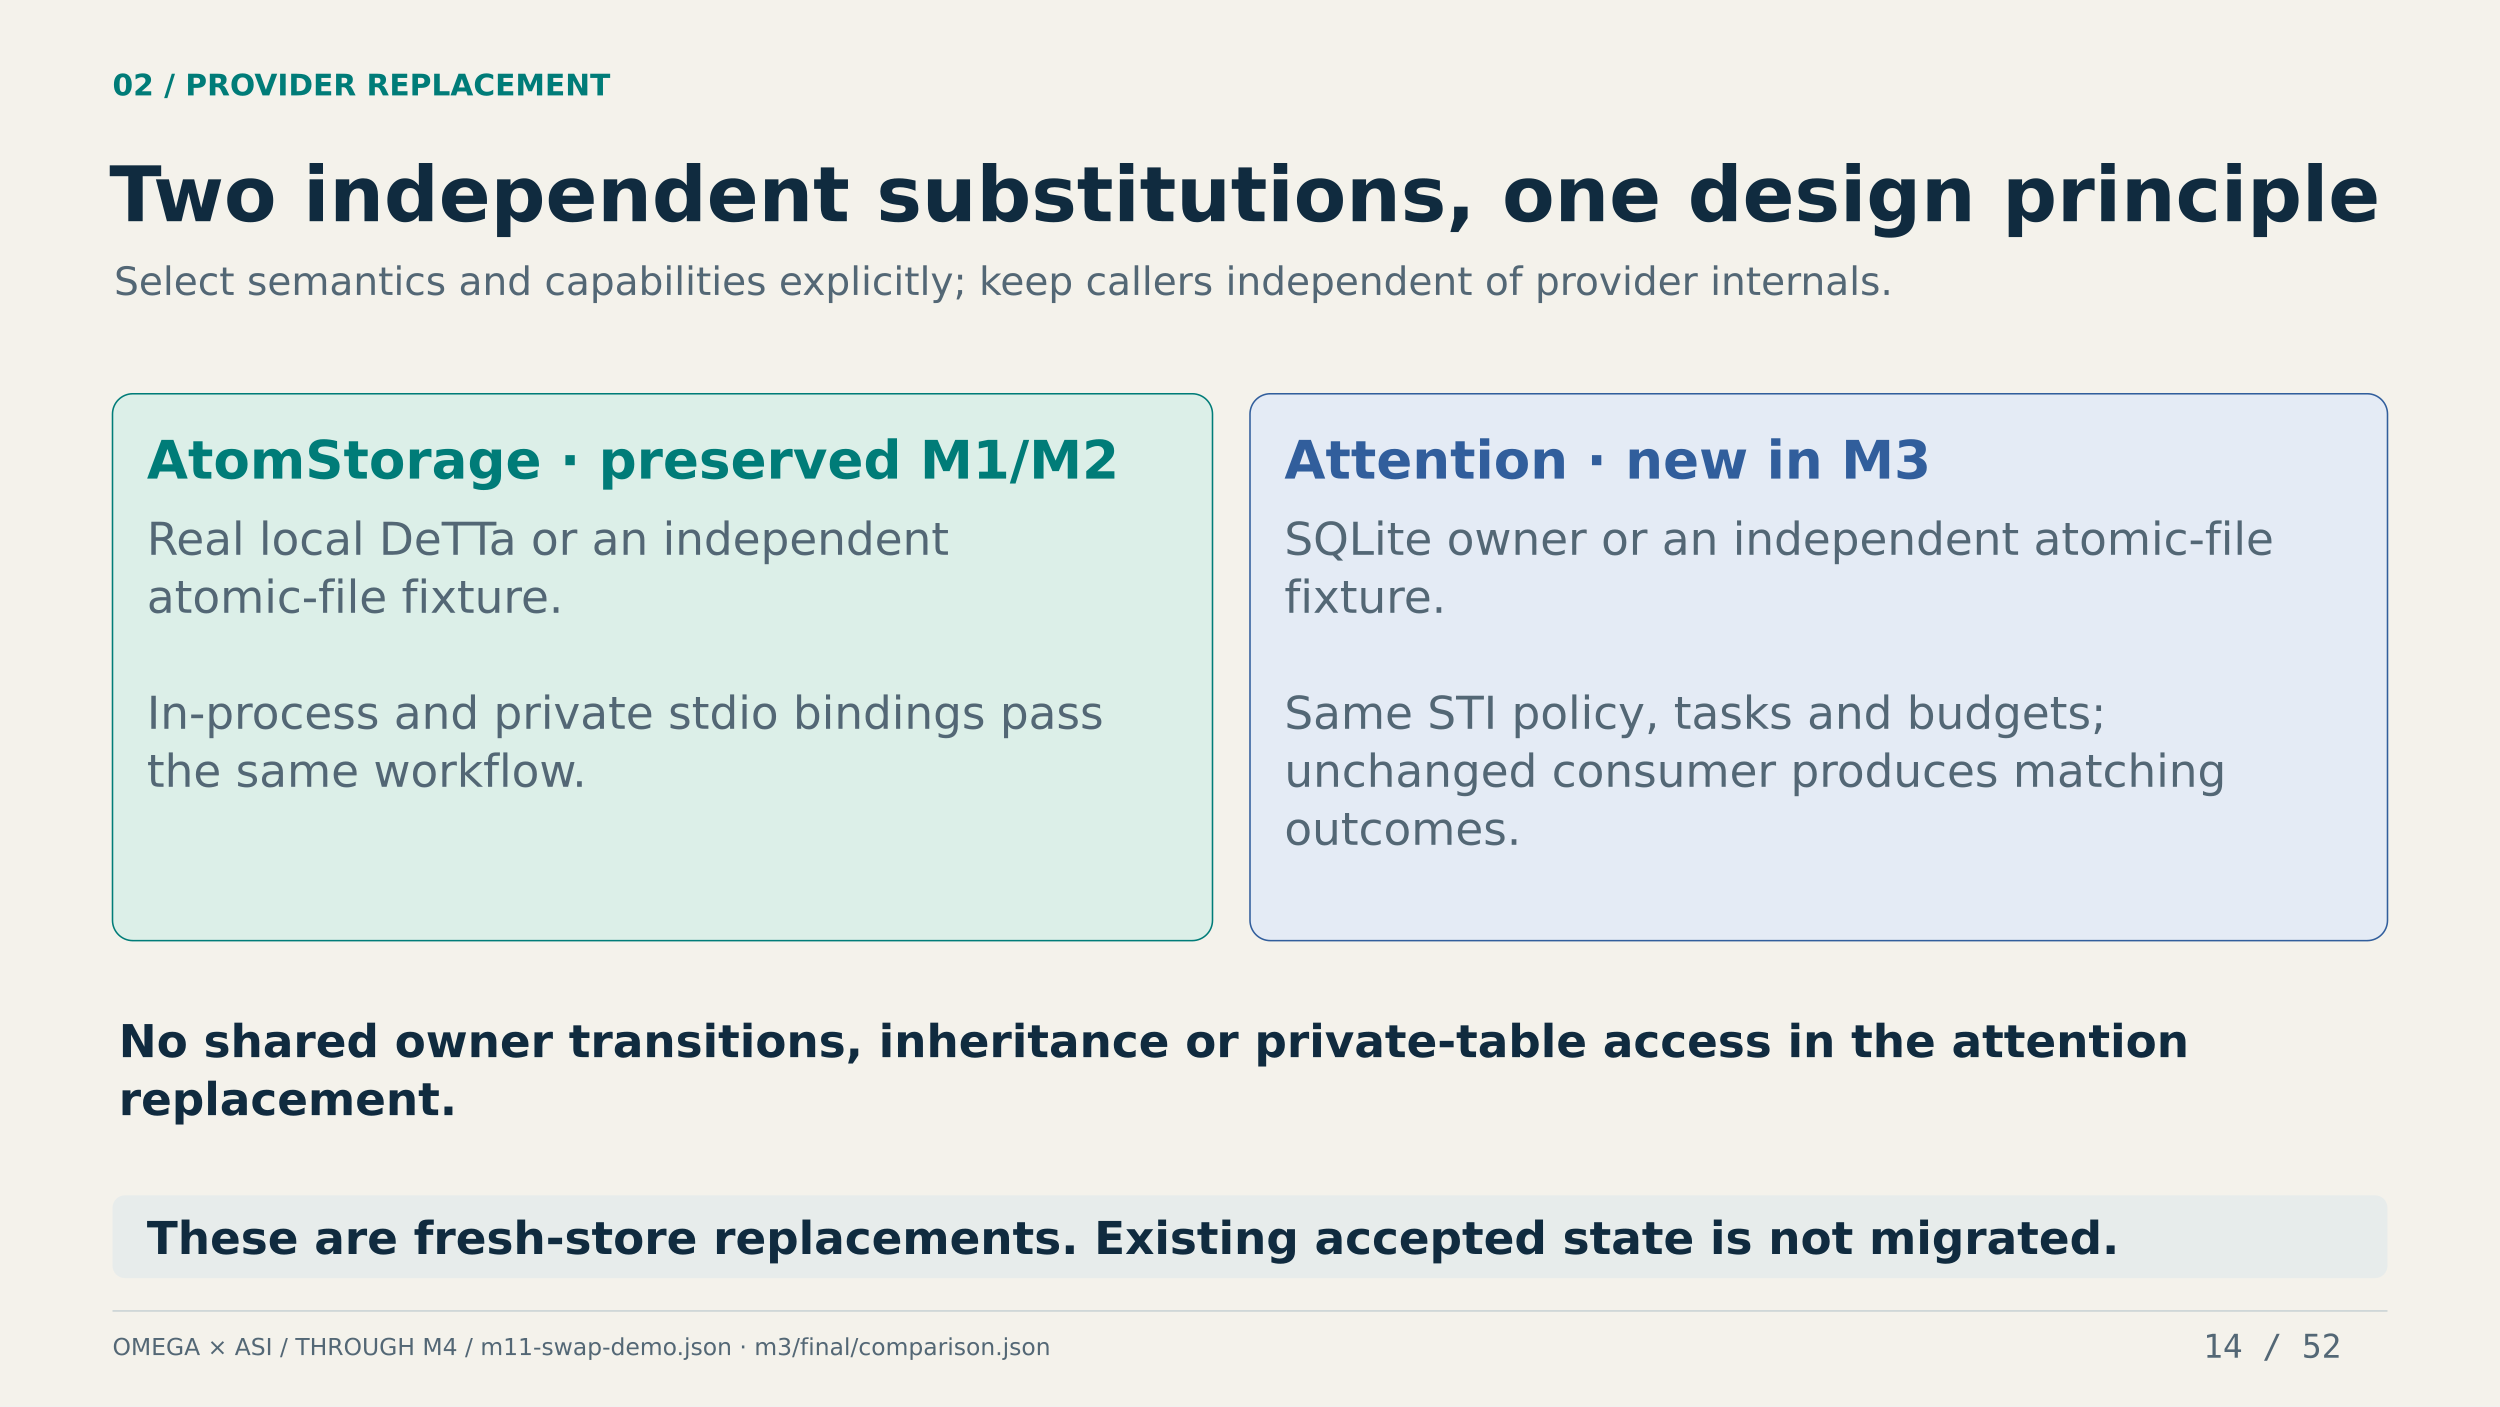
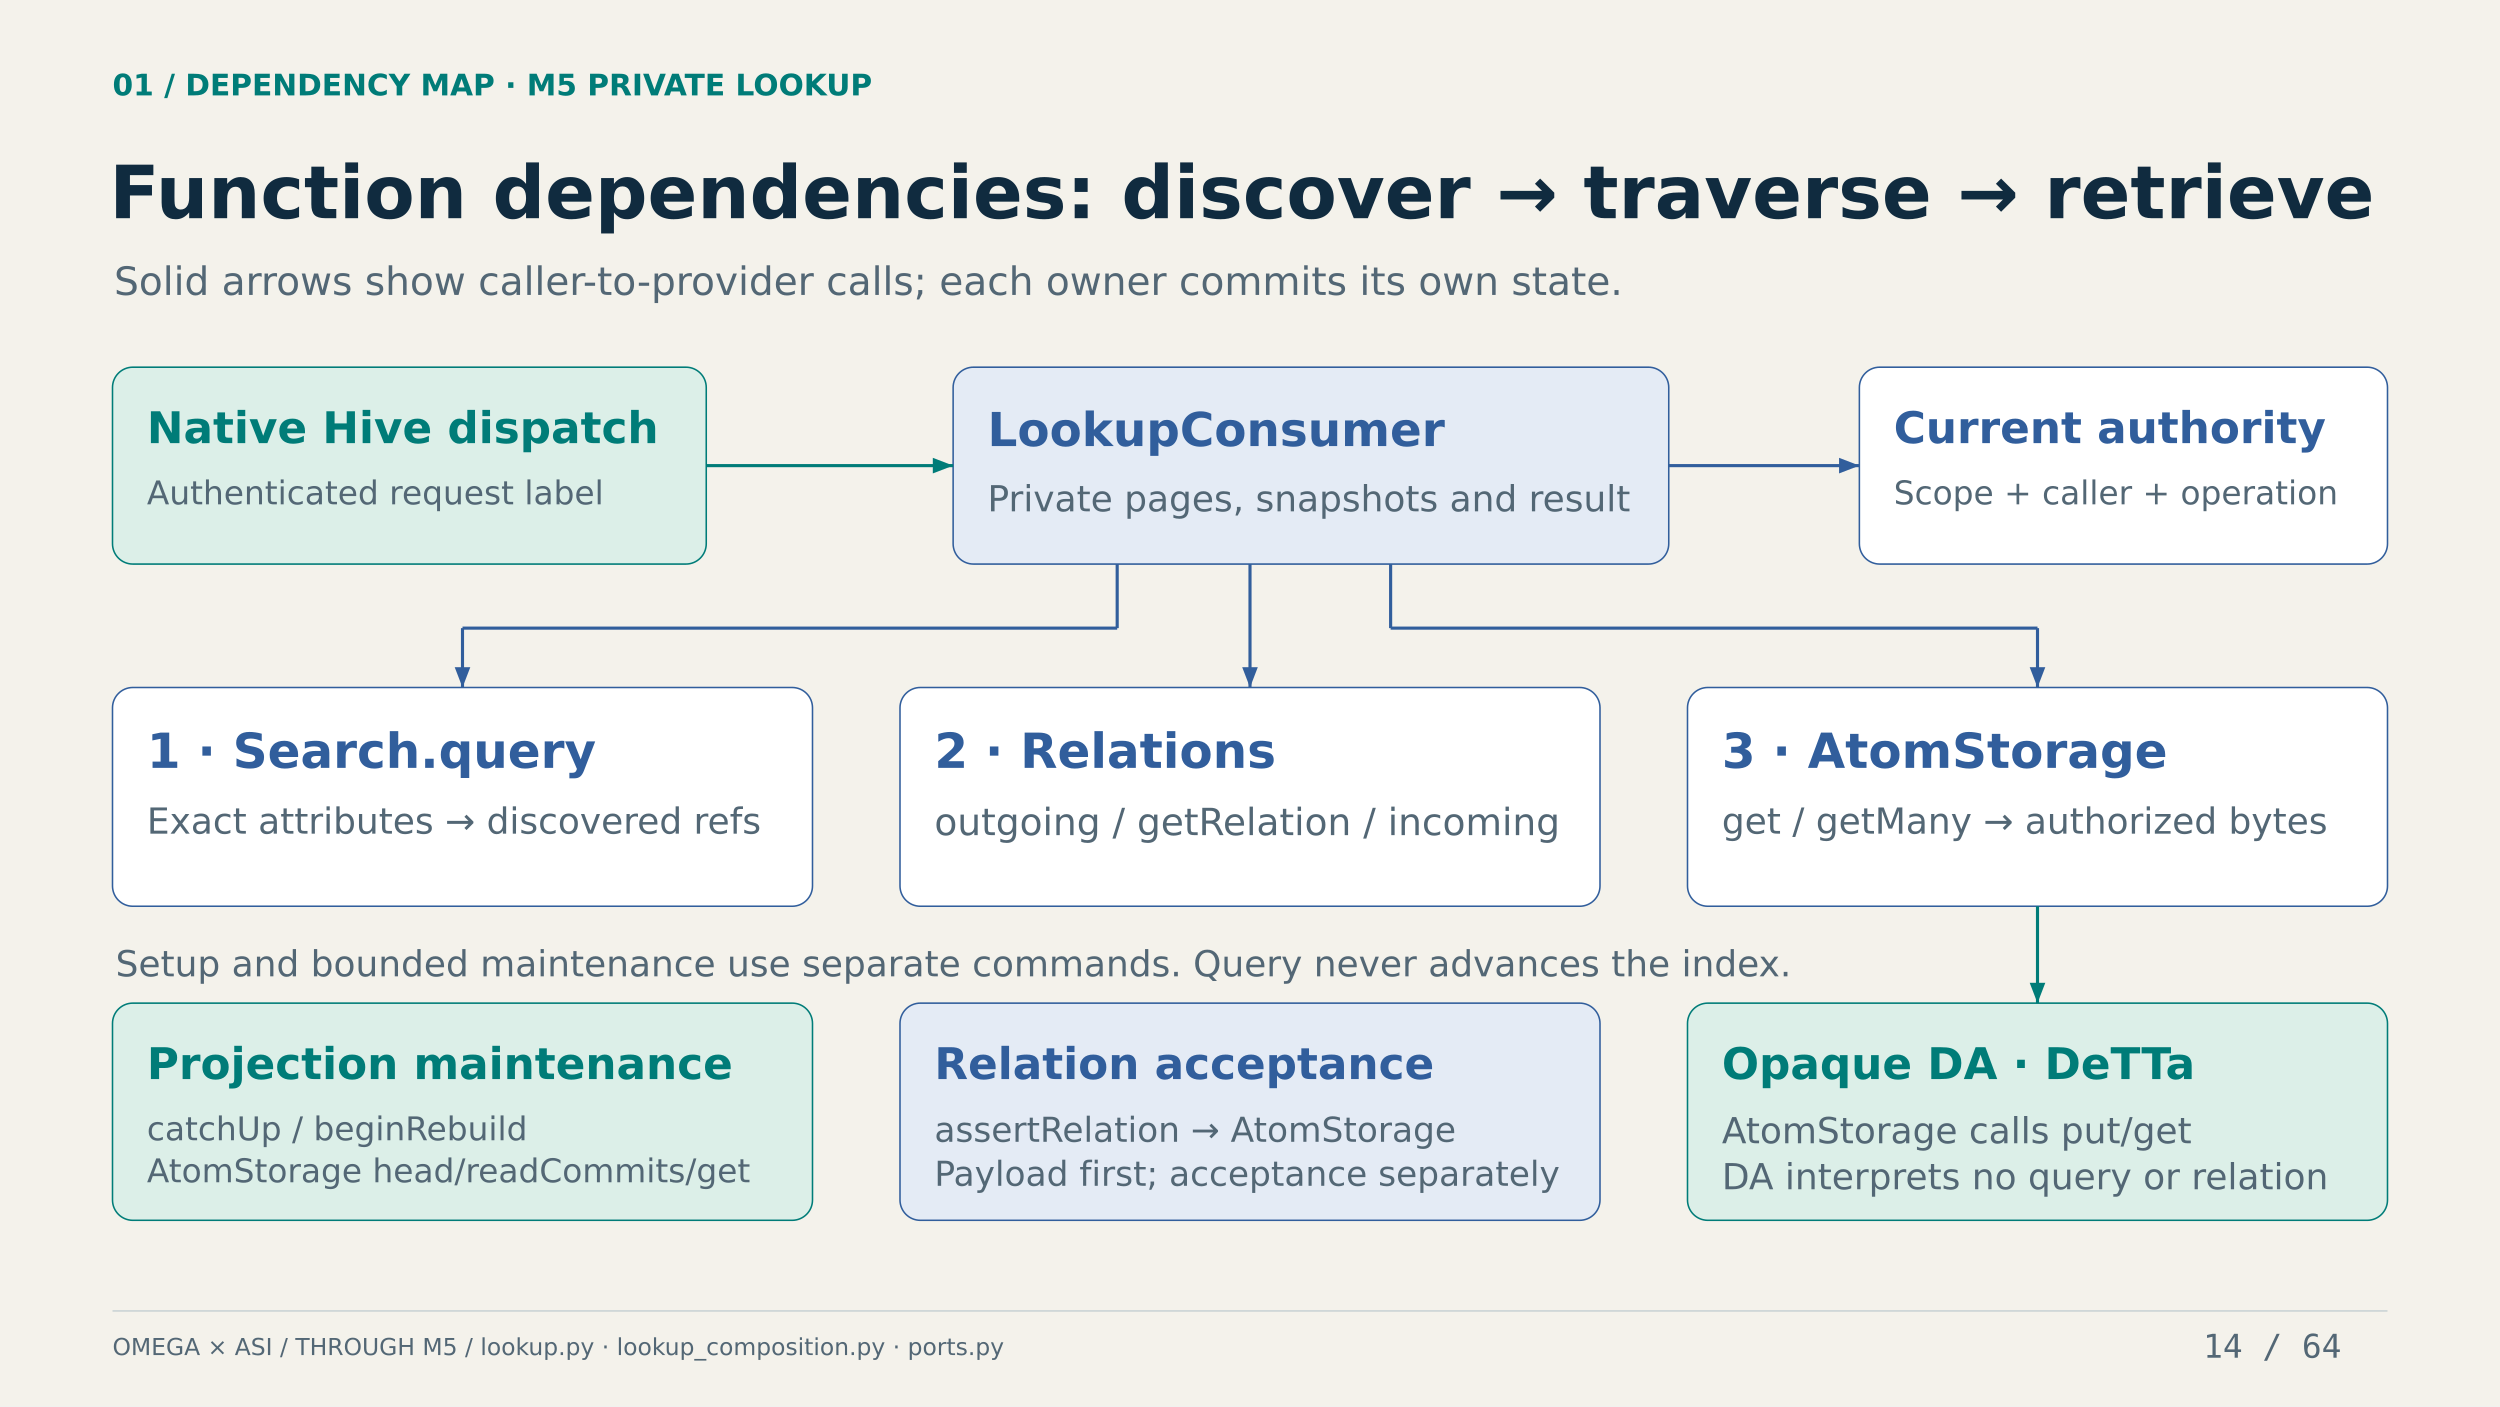
<svg xmlns="http://www.w3.org/2000/svg" width="1600" height="900" viewBox="0 0 1600 900" role="img" aria-labelledby="title desc">
  <rect width="1600" height="900" fill="#F4F2EB" />
-   <text x="72" y="61.05" font-family="DejaVu Sans" font-size="19" font-weight="700" fill="#007C78">02 / PROVIDER REPLACEMENT</text>
-   <text x="70" y="141.55" font-family="DejaVu Sans" font-size="49" font-weight="700" fill="#102B3F">Two independent substitutions, one design principle</text>
-   <text x="73" y="188.75" font-family="DejaVu Sans" font-size="25" font-weight="400" fill="#536775">Select semantics and capabilities explicitly; keep callers independent of provider internals.</text>
-   <rect x="72" y="252" width="704" height="350" rx="13" fill="#DCEFE8" stroke="#007C78" />
-   <text x="94" y="306.3" font-family="DejaVu Sans" font-size="34" font-weight="700" fill="#007C78">AtomStorage · preserved M1/M2</text>
-   <text x="94" y="355.07" font-family="DejaVu Sans" font-size="29" font-weight="400" fill="#536775">Real local DeTTa or an independent</text>
-   <text x="94" y="392.19" font-family="DejaVu Sans" font-size="29" font-weight="400" fill="#536775">atomic-file fixture.</text>
-   <text x="94" y="429.31" font-family="DejaVu Sans" font-size="29" font-weight="400" fill="#536775" />
-   <text x="94" y="466.43" font-family="DejaVu Sans" font-size="29" font-weight="400" fill="#536775">In-process and private stdio bindings pass</text>
-   <text x="94" y="503.55" font-family="DejaVu Sans" font-size="29" font-weight="400" fill="#536775">the same workflow.</text>
-   <rect x="800" y="252" width="728" height="350" rx="13" fill="#E4EBF5" stroke="#315E9C" />
-   <text x="822" y="306.3" font-family="DejaVu Sans" font-size="34" font-weight="700" fill="#315E9C">Attention · new in M3</text>
-   <text x="822" y="355.07" font-family="DejaVu Sans" font-size="29" font-weight="400" fill="#536775">SQLite owner or an independent atomic-file</text>
-   <text x="822" y="392.19" font-family="DejaVu Sans" font-size="29" font-weight="400" fill="#536775">fixture.</text>
-   <text x="822" y="429.31" font-family="DejaVu Sans" font-size="29" font-weight="400" fill="#536775" />
-   <text x="822" y="466.43" font-family="DejaVu Sans" font-size="29" font-weight="400" fill="#536775">Same STI policy, tasks and budgets;</text>
-   <text x="822" y="503.55" font-family="DejaVu Sans" font-size="29" font-weight="400" fill="#536775">unchanged consumer produces matching</text>
-   <text x="822" y="540.67" font-family="DejaVu Sans" font-size="29" font-weight="400" fill="#536775">outcomes.</text>
-   <text x="76" y="676.55" font-family="DejaVu Sans" font-size="29" font-weight="700" fill="#102B3F">No shared owner transitions, inheritance or private-table access in the attention</text>
-   <text x="76" y="713.67" font-family="DejaVu Sans" font-size="29" font-weight="700" fill="#102B3F">replacement.</text>
-   <rect x="72" y="765" width="1456" height="53" rx="8" fill="#E7ECEB" />
-   <text x="94" y="802.55" font-family="DejaVu Sans" font-size="29" font-weight="700" fill="#102B3F">These are fresh-store replacements. Existing accepted state is not migrated.</text>
+   <text x="72" y="61.05" font-family="DejaVu Sans" font-size="19" font-weight="700" fill="#007C78">01 / DEPENDENCY MAP · M5 PRIVATE LOOKUP</text>
+   <text x="70" y="139.65" font-family="DejaVu Sans" font-size="47" font-weight="700" fill="#102B3F">Function dependencies: discover → traverse → retrieve</text>
+   <text x="73" y="188.75" font-family="DejaVu Sans" font-size="25" font-weight="400" fill="#536775">Solid arrows show caller-to-provider calls; each owner commits its own state.</text>
+   <rect x="72" y="235" width="380" height="126" rx="13" fill="#DCEFE8" stroke="#007C78" />
+   <text x="94" y="283.6" font-family="DejaVu Sans" font-size="28" font-weight="700" fill="#007C78">Native Hive dispatch</text>
+   <text x="94" y="322.79" font-family="DejaVu Sans" font-size="21" font-weight="400" fill="#536775">Authenticated request label</text>
+   <rect x="610" y="235" width="458" height="126" rx="13" fill="#E4EBF5" stroke="#315E9C" />
+   <text x="632" y="285.5" font-family="DejaVu Sans" font-size="30" font-weight="700" fill="#315E9C">LookupConsumer</text>
+   <text x="632" y="327.25" font-family="DejaVu Sans" font-size="23" font-weight="400" fill="#536775">Private pages, snapshots and result</text>
+   <rect x="1190" y="235" width="338" height="126" rx="13" fill="#FFFFFF" stroke="#315E9C" />
+   <text x="1212" y="283.6" font-family="DejaVu Sans" font-size="28" font-weight="700" fill="#315E9C">Current authority</text>
+   <text x="1212" y="322.79" font-family="DejaVu Sans" font-size="21" font-weight="400" fill="#536775">Scope + caller + operation</text>
+   <line x1="452" y1="298" x2="610" y2="298" stroke="#007C78" stroke-width="2" />
+   <polygon points="610,298 597.0,293.0 597.0,303.0" fill="#007C78" />
+   <line x1="1068" y1="298" x2="1190" y2="298" stroke="#315E9C" stroke-width="2" />
+   <polygon points="1190,298 1177.0,293.0 1177.0,303.0" fill="#315E9C" />
+   <rect x="72" y="440" width="448" height="140" rx="13" fill="#FFFFFF" stroke="#315E9C" />
+   <text x="94" y="491.45" font-family="DejaVu Sans" font-size="31" font-weight="700" fill="#315E9C">1 · Search.query</text>
+   <text x="94" y="533.53" font-family="DejaVu Sans" font-size="23" font-weight="400" fill="#536775">Exact attributes → discovered refs</text>
+   <rect x="576" y="440" width="448" height="140" rx="13" fill="#FFFFFF" stroke="#315E9C" />
+   <text x="598" y="491.45" font-family="DejaVu Sans" font-size="31" font-weight="700" fill="#315E9C">2 · Relations</text>
+   <text x="598" y="534.48" font-family="DejaVu Sans" font-size="24" font-weight="400" fill="#536775">outgoing / getRelation / incoming</text>
+   <rect x="1080" y="440" width="448" height="140" rx="13" fill="#FFFFFF" stroke="#315E9C" />
+   <text x="1102" y="491.45" font-family="DejaVu Sans" font-size="31" font-weight="700" fill="#315E9C">3 · AtomStorage</text>
+   <text x="1102" y="533.53" font-family="DejaVu Sans" font-size="23" font-weight="400" fill="#536775">get / getMany → authorized bytes</text>
+   <line x1="715" y1="361" x2="715" y2="402" stroke="#315E9C" stroke-width="2" />
+   <line x1="715" y1="402" x2="296" y2="402" stroke="#315E9C" stroke-width="2" />
+   <line x1="296" y1="402" x2="296" y2="440" stroke="#315E9C" stroke-width="2" />
+   <polygon points="296,440 301.0,427.0 291.0,427.0" fill="#315E9C" />
+   <line x1="800" y1="361" x2="800" y2="440" stroke="#315E9C" stroke-width="2" />
+   <polygon points="800,440 805.0,427.0 795.0,427.0" fill="#315E9C" />
+   <line x1="890" y1="361" x2="890" y2="402" stroke="#315E9C" stroke-width="2" />
+   <line x1="890" y1="402" x2="1304" y2="402" stroke="#315E9C" stroke-width="2" />
+   <line x1="1304" y1="402" x2="1304" y2="440" stroke="#315E9C" stroke-width="2" />
+   <polygon points="1304,440 1309.0,427.0 1299.0,427.0" fill="#315E9C" />
+   <rect x="72" y="642" width="448" height="139" rx="13" fill="#DCEFE8" stroke="#007C78" />
+   <text x="94" y="690.6" font-family="DejaVu Sans" font-size="28" font-weight="700" fill="#007C78">Projection maintenance</text>
+   <text x="94" y="729.79" font-family="DejaVu Sans" font-size="21" font-weight="400" fill="#536775">catchUp / beginRebuild</text>
+   <text x="94" y="756.67" font-family="DejaVu Sans" font-size="21" font-weight="400" fill="#536775">AtomStorage head/readCommits/get</text>
+   <rect x="576" y="642" width="448" height="139" rx="13" fill="#E4EBF5" stroke="#315E9C" />
+   <text x="598" y="690.6" font-family="DejaVu Sans" font-size="28" font-weight="700" fill="#315E9C">Relation acceptance</text>
+   <text x="598" y="730.74" font-family="DejaVu Sans" font-size="22" font-weight="400" fill="#536775">assertRelation → AtomStorage</text>
+   <text x="598" y="758.9" font-family="DejaVu Sans" font-size="22" font-weight="400" fill="#536775">Payload first; acceptance separately</text>
+   <rect x="1080" y="642" width="448" height="139" rx="13" fill="#DCEFE8" stroke="#007C78" />
+   <text x="1102" y="690.6" font-family="DejaVu Sans" font-size="28" font-weight="700" fill="#007C78">Opaque DA · DeTTa</text>
+   <text x="1102" y="731.69" font-family="DejaVu Sans" font-size="23" font-weight="400" fill="#536775">AtomStorage calls put/get</text>
+   <text x="1102" y="761.13" font-family="DejaVu Sans" font-size="23" font-weight="400" fill="#536775">DA interprets no query or relation</text>
+   <line x1="1304" y1="580" x2="1304" y2="642" stroke="#007C78" stroke-width="2" />
+   <polygon points="1304,642 1309.0,629.0 1299.0,629.0" fill="#007C78" />
+   <text x="74" y="624.85" font-family="DejaVu Sans" font-size="23" font-weight="400" fill="#536775">Setup and bounded maintenance use separate commands. Query never advances the index.</text>
  <line x1="72" y1="839" x2="1528" y2="839" stroke="#C9D2D4" stroke-width="1" />
-   <text x="72" y="867.25" font-family="DejaVu Sans" font-size="15" font-weight="400" fill="#536775">OMEGA × ASI / THROUGH M4 / m11-swap-demo.json · m3/final/comparison.json</text>
-   <text x="1410" y="868.95" font-family="DejaVu Sans Mono" font-size="21" font-weight="400" fill="#536775">14 / 52</text>
+   <text x="72" y="867.25" font-family="DejaVu Sans" font-size="15" font-weight="400" fill="#536775">OMEGA × ASI / THROUGH M5 / lookup.py · lookup_composition.py · ports.py</text>
+   <text x="1410" y="868.95" font-family="DejaVu Sans Mono" font-size="21" font-weight="400" fill="#536775">14 / 64</text>
</svg>
